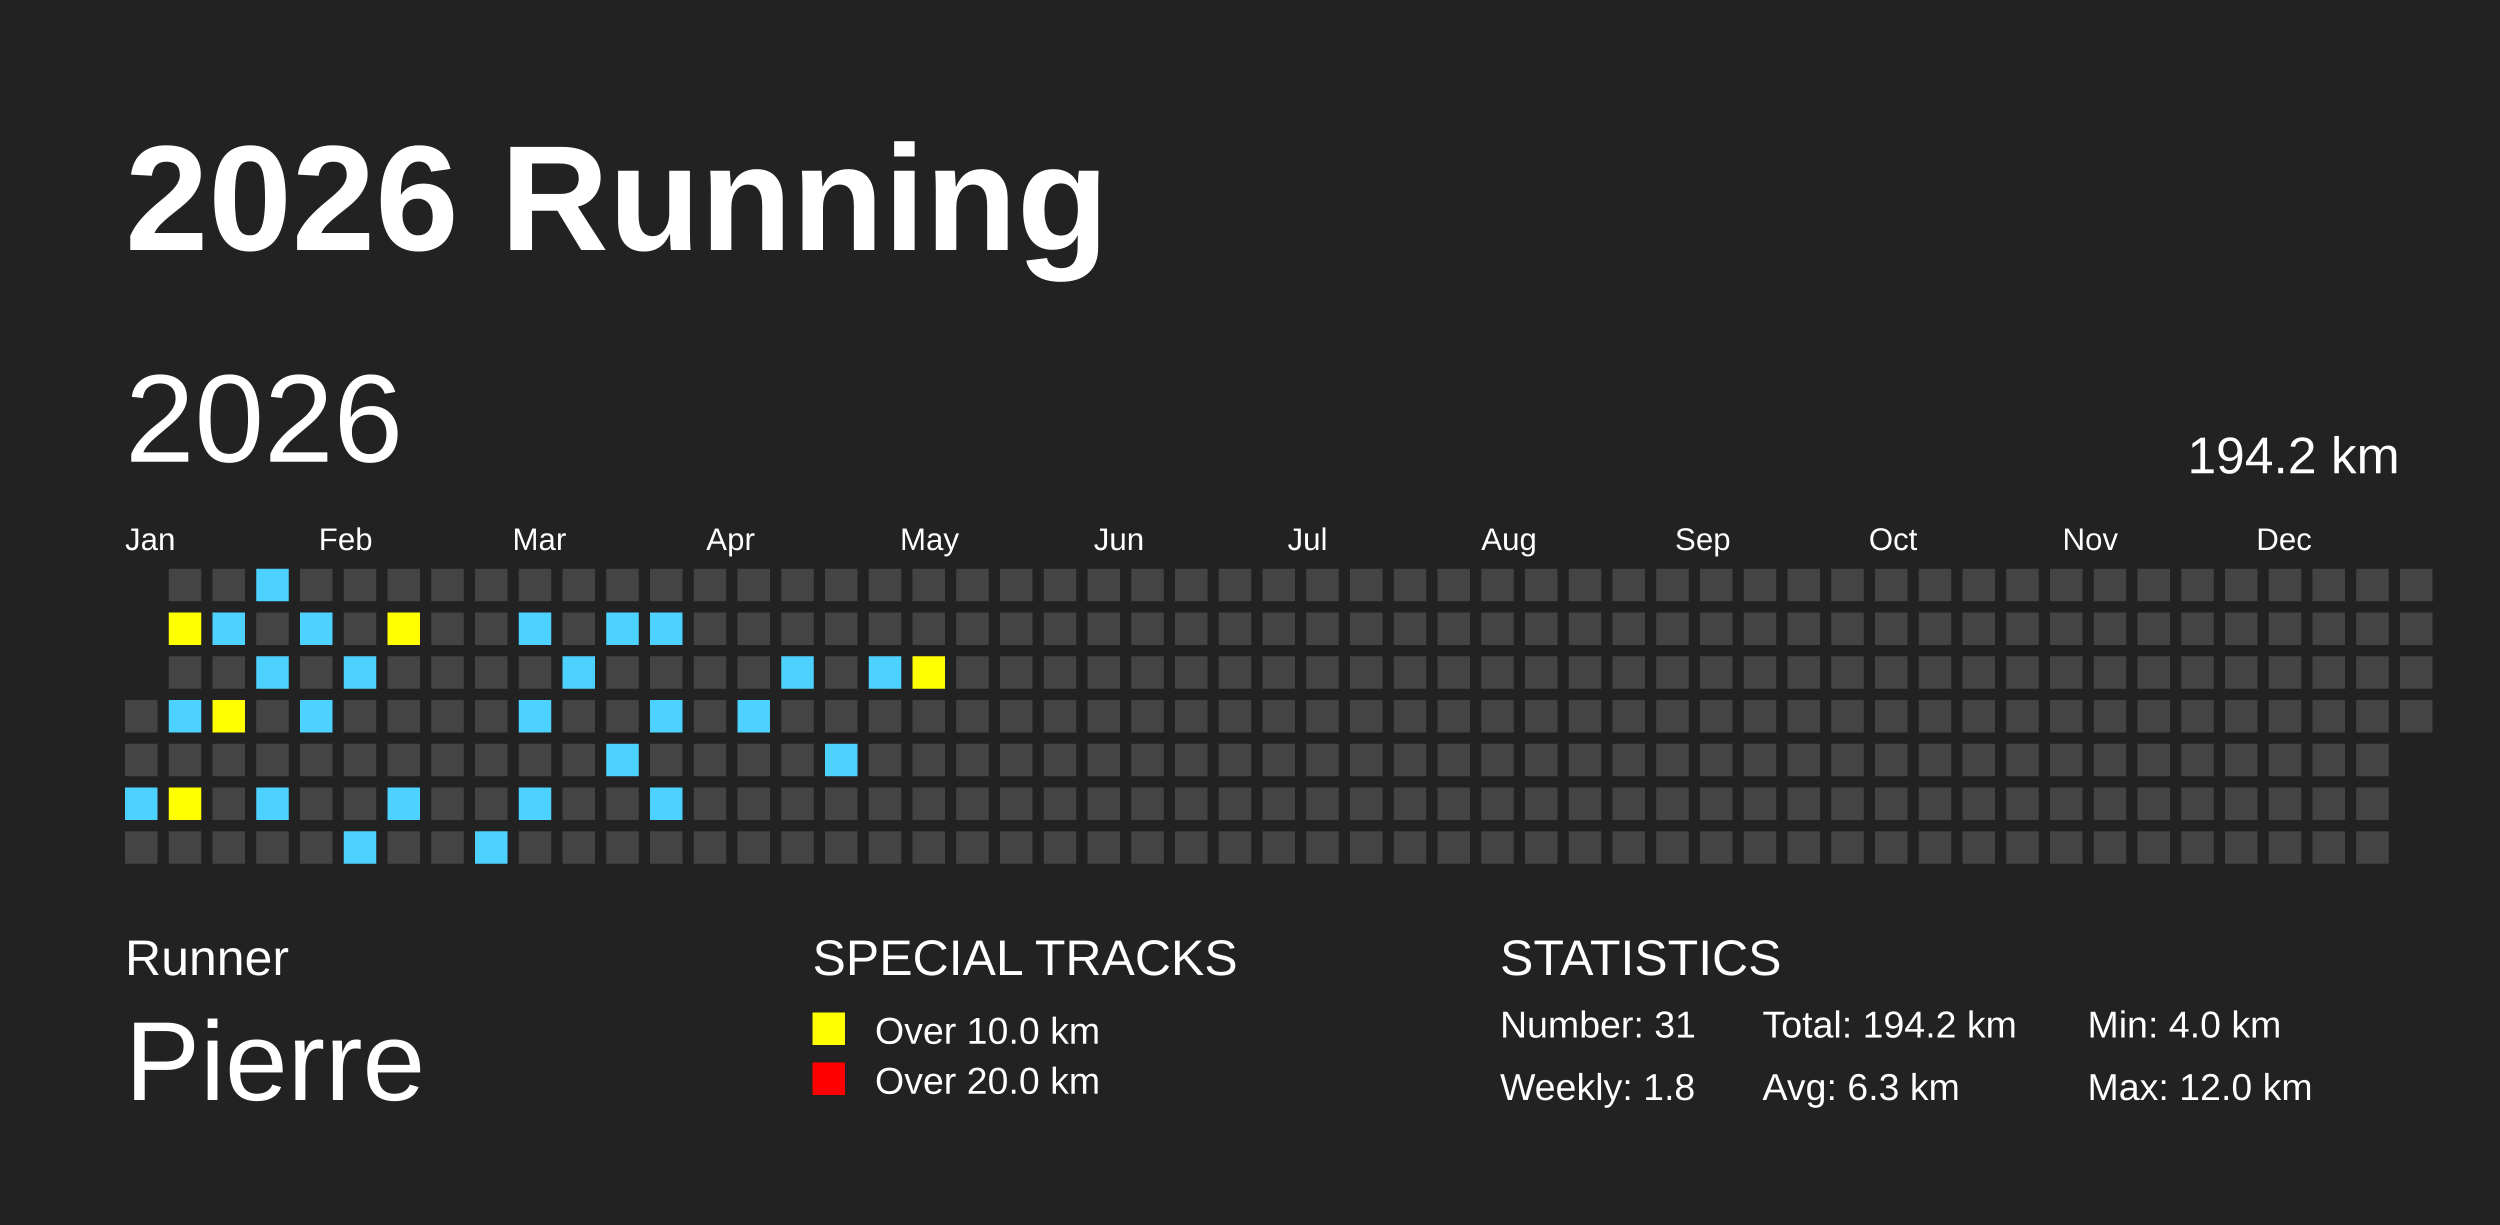
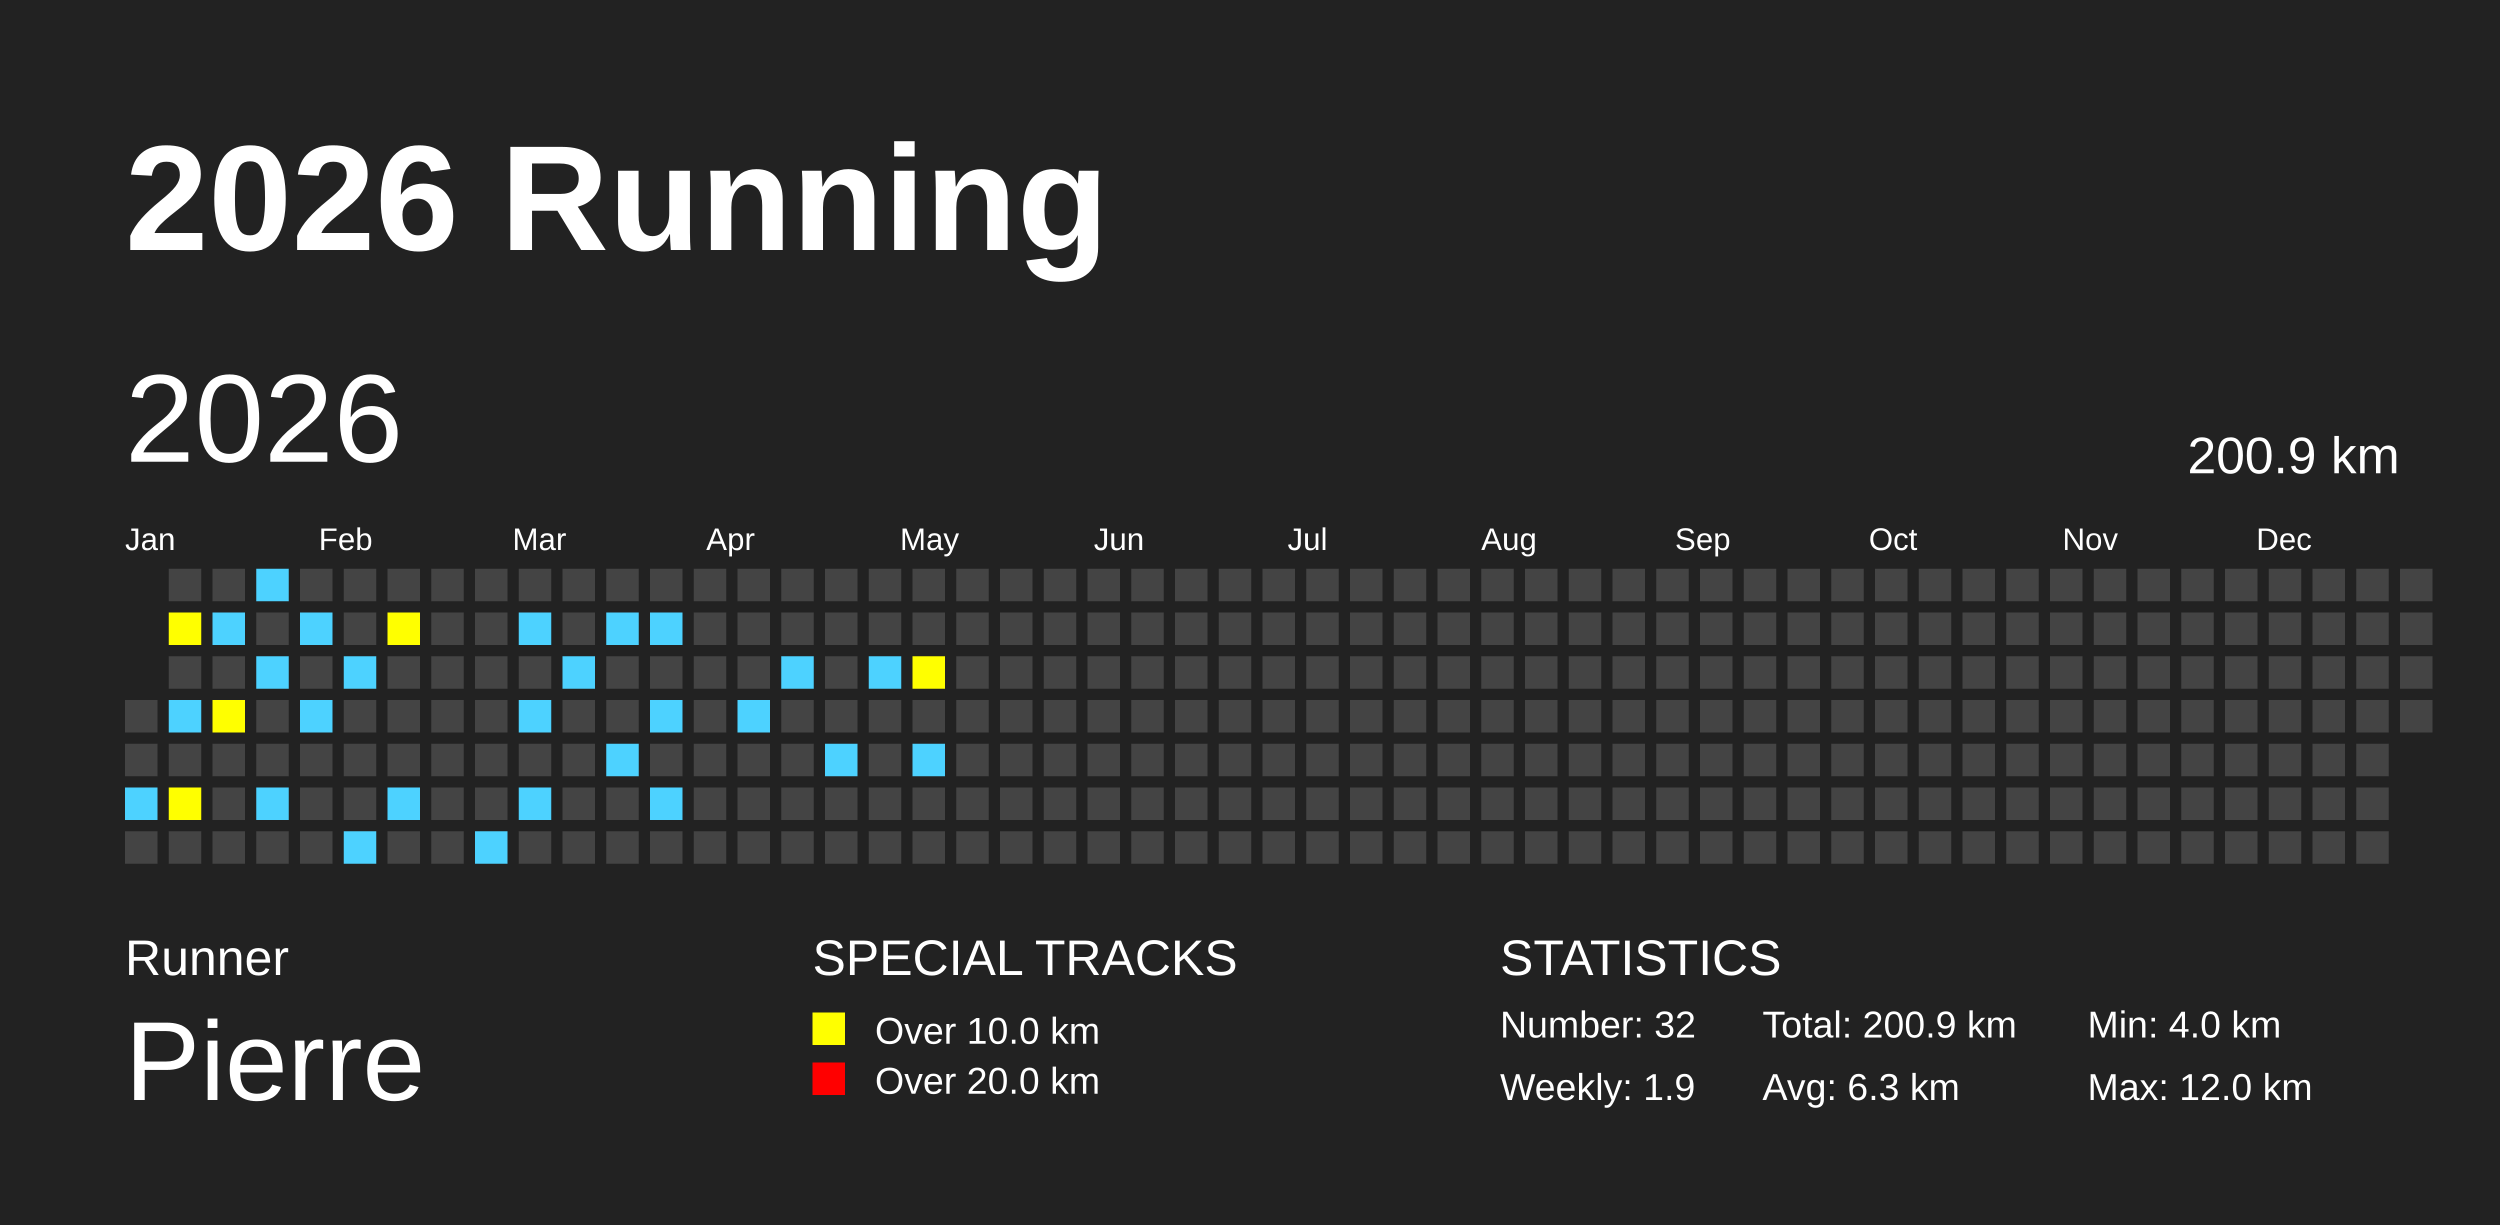
<svg xmlns="http://www.w3.org/2000/svg" baseProfile="full" height="98mm" version="1.1" viewBox="0,0,200,98" width="200mm">
  <defs />
  <rect fill="#222222" height="98" width="200" x="0" y="0" />
  <text fill="#FFFFFF" style="font-size:12px; font-family:Arial; font-weight:bold;" x="10" y="20">2026 Running</text>
  <text fill="#FFFFFF" style="font-size:4px; font-family:Arial" x="10" y="78">Runner</text>
  <text fill="#FFFFFF" style="font-size:9px; font-family:Arial" x="10" y="88">Pierre</text>
  <text fill="#FFFFFF" style="font-size:4px; font-family:Arial" x="65" y="78">SPECIAL TRACKS</text>
  <rect fill="yellow" height="2.6" width="2.6" x="65" y="81" />
  <text fill="#FFFFFF" style="font-size:3px; font-family:Arial" x="70" y="83.5">Over 10.0 km</text>
  <rect fill="red" height="2.6" width="2.6" x="65" y="85" />
  <text fill="#FFFFFF" style="font-size:3px; font-family:Arial" x="70" y="87.5">Over 20.0 km</text>
  <text fill="#FFFFFF" style="font-size:4px; font-family:Arial" x="120" y="78">STATISTICS</text>
-   <text fill="#FFFFFF" style="font-size:3px; font-family:Arial" x="120" y="83">Number: 31</text>
-   <text fill="#FFFFFF" style="font-size:3px; font-family:Arial" x="120" y="88">Weekly: 1.8</text>
-   <text fill="#FFFFFF" style="font-size:3px; font-family:Arial" x="141" y="83">Total: 194.2 km</text>
+   <text fill="#FFFFFF" style="font-size:3px; font-family:Arial" x="120" y="83">Number: 32</text>
+   <text fill="#FFFFFF" style="font-size:3px; font-family:Arial" x="120" y="88">Weekly: 1.9</text>
+   <text fill="#FFFFFF" style="font-size:3px; font-family:Arial" x="141" y="83">Total: 200.9 km</text>
  <text fill="#FFFFFF" style="font-size:3px; font-family:Arial" x="141" y="88">Avg: 6.3 km</text>
  <text fill="#FFFFFF" style="font-size:3px; font-family:Arial" x="167" y="83">Min: 4.0 km</text>
  <text fill="#FFFFFF" style="font-size:3px; font-family:Arial" x="167" y="88">Max: 12.0 km</text>
  <text dominant-baseline="hanging" fill="#FFFFFF" style="font-size:10.0px; font-family:Arial;" x="10" y="30">2026</text>
-   <text dominant-baseline="hanging" fill="#FFFFFF" style="font-size:4.125px; font-family:Arial;" x="175" y="35">194.2 km</text>
+   <text dominant-baseline="hanging" fill="#FFFFFF" style="font-size:4.125px; font-family:Arial;" x="175" y="35">200.9 km</text>
  <text fill="#FFFFFF" style="font-size:2.5px; font-family:Arial" x="10.0" y="44">Jan</text>
  <text fill="#FFFFFF" style="font-size:2.5px; font-family:Arial" x="25.5" y="44">Feb</text>
  <text fill="#FFFFFF" style="font-size:2.5px; font-family:Arial" x="41.0" y="44">Mar</text>
  <text fill="#FFFFFF" style="font-size:2.5px; font-family:Arial" x="56.5" y="44">Apr</text>
  <text fill="#FFFFFF" style="font-size:2.5px; font-family:Arial" x="72.0" y="44">May</text>
  <text fill="#FFFFFF" style="font-size:2.5px; font-family:Arial" x="87.5" y="44">Jun</text>
  <text fill="#FFFFFF" style="font-size:2.5px; font-family:Arial" x="103.0" y="44">Jul</text>
  <text fill="#FFFFFF" style="font-size:2.5px; font-family:Arial" x="118.5" y="44">Aug</text>
  <text fill="#FFFFFF" style="font-size:2.5px; font-family:Arial" x="134.0" y="44">Sep</text>
  <text fill="#FFFFFF" style="font-size:2.5px; font-family:Arial" x="149.5" y="44">Oct</text>
  <text fill="#FFFFFF" style="font-size:2.5px; font-family:Arial" x="165.0" y="44">Nov</text>
  <text fill="#FFFFFF" style="font-size:2.5px; font-family:Arial" x="180.5" y="44">Dec</text>
  <rect fill="#444444" height="2.6" width="2.6" x="10.0" y="56.0" />
  <rect fill="#444444" height="2.6" width="2.6" x="10.0" y="59.5" />
  <rect fill="#4DD2FF" height="2.6" width="2.6" x="10.0" y="63.0" />
  <rect fill="#444444" height="2.6" width="2.6" x="10.0" y="66.5" />
  <rect fill="#444444" height="2.6" width="2.6" x="13.5" y="45.5" />
  <rect fill="yellow" height="2.6" width="2.6" x="13.5" y="49.0" />
  <rect fill="#444444" height="2.6" width="2.6" x="13.5" y="52.5" />
  <rect fill="#4DD2FF" height="2.6" width="2.6" x="13.5" y="56.0" />
  <rect fill="#444444" height="2.6" width="2.6" x="13.5" y="59.5" />
  <rect fill="yellow" height="2.6" width="2.6" x="13.5" y="63.0" />
  <rect fill="#444444" height="2.6" width="2.6" x="13.5" y="66.5" />
  <rect fill="#444444" height="2.6" width="2.6" x="17.0" y="45.5" />
  <rect fill="#4DD2FF" height="2.6" width="2.6" x="17.0" y="49.0" />
  <rect fill="#444444" height="2.6" width="2.6" x="17.0" y="52.5" />
  <rect fill="yellow" height="2.6" width="2.6" x="17.0" y="56.0" />
  <rect fill="#444444" height="2.6" width="2.6" x="17.0" y="59.5" />
  <rect fill="#444444" height="2.6" width="2.6" x="17.0" y="63.0" />
  <rect fill="#444444" height="2.6" width="2.6" x="17.0" y="66.5" />
  <rect fill="#4DD2FF" height="2.6" width="2.6" x="20.5" y="45.5" />
  <rect fill="#444444" height="2.6" width="2.6" x="20.5" y="49.0" />
  <rect fill="#4DD2FF" height="2.6" width="2.6" x="20.5" y="52.5" />
  <rect fill="#444444" height="2.6" width="2.6" x="20.5" y="56.0" />
  <rect fill="#444444" height="2.6" width="2.6" x="20.5" y="59.5" />
  <rect fill="#4DD2FF" height="2.6" width="2.6" x="20.5" y="63.0" />
  <rect fill="#444444" height="2.6" width="2.6" x="20.5" y="66.5" />
  <rect fill="#444444" height="2.6" width="2.6" x="24.0" y="45.5" />
  <rect fill="#4DD2FF" height="2.6" width="2.6" x="24.0" y="49.0" />
  <rect fill="#444444" height="2.6" width="2.6" x="24.0" y="52.5" />
  <rect fill="#4DD2FF" height="2.6" width="2.6" x="24.0" y="56.0" />
  <rect fill="#444444" height="2.6" width="2.6" x="24.0" y="59.5" />
  <rect fill="#444444" height="2.6" width="2.6" x="24.0" y="63.0" />
  <rect fill="#444444" height="2.6" width="2.6" x="24.0" y="66.5" />
  <rect fill="#444444" height="2.6" width="2.6" x="27.5" y="45.5" />
  <rect fill="#444444" height="2.6" width="2.6" x="27.5" y="49.0" />
  <rect fill="#4DD2FF" height="2.6" width="2.6" x="27.5" y="52.5" />
  <rect fill="#444444" height="2.6" width="2.6" x="27.5" y="56.0" />
  <rect fill="#444444" height="2.6" width="2.6" x="27.5" y="59.5" />
  <rect fill="#444444" height="2.6" width="2.6" x="27.5" y="63.0" />
  <rect fill="#4DD2FF" height="2.6" width="2.6" x="27.5" y="66.5" />
  <rect fill="#444444" height="2.6" width="2.6" x="31.0" y="45.5" />
  <rect fill="yellow" height="2.6" width="2.6" x="31.0" y="49.0" />
  <rect fill="#444444" height="2.6" width="2.6" x="31.0" y="52.5" />
  <rect fill="#444444" height="2.6" width="2.6" x="31.0" y="56.0" />
  <rect fill="#444444" height="2.6" width="2.6" x="31.0" y="59.5" />
  <rect fill="#4DD2FF" height="2.6" width="2.6" x="31.0" y="63.0" />
  <rect fill="#444444" height="2.6" width="2.6" x="31.0" y="66.5" />
  <rect fill="#444444" height="2.6" width="2.6" x="34.5" y="45.5" />
  <rect fill="#444444" height="2.6" width="2.6" x="34.5" y="49.0" />
  <rect fill="#444444" height="2.6" width="2.6" x="34.5" y="52.5" />
  <rect fill="#444444" height="2.6" width="2.6" x="34.5" y="56.0" />
  <rect fill="#444444" height="2.6" width="2.6" x="34.5" y="59.5" />
  <rect fill="#444444" height="2.6" width="2.6" x="34.5" y="63.0" />
  <rect fill="#444444" height="2.6" width="2.6" x="34.5" y="66.5" />
  <rect fill="#444444" height="2.6" width="2.6" x="38.0" y="45.5" />
  <rect fill="#444444" height="2.6" width="2.6" x="38.0" y="49.0" />
  <rect fill="#444444" height="2.6" width="2.6" x="38.0" y="52.5" />
  <rect fill="#444444" height="2.6" width="2.6" x="38.0" y="56.0" />
  <rect fill="#444444" height="2.6" width="2.6" x="38.0" y="59.5" />
  <rect fill="#444444" height="2.6" width="2.6" x="38.0" y="63.0" />
  <rect fill="#4DD2FF" height="2.6" width="2.6" x="38.0" y="66.5" />
  <rect fill="#444444" height="2.6" width="2.6" x="41.5" y="45.5" />
  <rect fill="#4DD2FF" height="2.6" width="2.6" x="41.5" y="49.0" />
  <rect fill="#444444" height="2.6" width="2.6" x="41.5" y="52.5" />
  <rect fill="#4DD2FF" height="2.6" width="2.6" x="41.5" y="56.0" />
  <rect fill="#444444" height="2.6" width="2.6" x="41.5" y="59.5" />
  <rect fill="#4DD2FF" height="2.6" width="2.6" x="41.5" y="63.0" />
  <rect fill="#444444" height="2.6" width="2.6" x="41.5" y="66.5" />
  <rect fill="#444444" height="2.6" width="2.6" x="45.0" y="45.5" />
  <rect fill="#444444" height="2.6" width="2.6" x="45.0" y="49.0" />
  <rect fill="#4DD2FF" height="2.6" width="2.6" x="45.0" y="52.5" />
  <rect fill="#444444" height="2.6" width="2.6" x="45.0" y="56.0" />
  <rect fill="#444444" height="2.6" width="2.6" x="45.0" y="59.5" />
  <rect fill="#444444" height="2.6" width="2.6" x="45.0" y="63.0" />
  <rect fill="#444444" height="2.6" width="2.6" x="45.0" y="66.5" />
  <rect fill="#444444" height="2.6" width="2.6" x="48.5" y="45.5" />
  <rect fill="#4DD2FF" height="2.6" width="2.6" x="48.5" y="49.0" />
  <rect fill="#444444" height="2.6" width="2.6" x="48.5" y="52.5" />
  <rect fill="#444444" height="2.6" width="2.6" x="48.5" y="56.0" />
  <rect fill="#4DD2FF" height="2.6" width="2.6" x="48.5" y="59.5" />
  <rect fill="#444444" height="2.6" width="2.6" x="48.5" y="63.0" />
  <rect fill="#444444" height="2.6" width="2.6" x="48.5" y="66.5" />
  <rect fill="#444444" height="2.6" width="2.6" x="52.0" y="45.5" />
  <rect fill="#4DD2FF" height="2.6" width="2.6" x="52.0" y="49.0" />
  <rect fill="#444444" height="2.6" width="2.6" x="52.0" y="52.5" />
  <rect fill="#4DD2FF" height="2.6" width="2.6" x="52.0" y="56.0" />
  <rect fill="#444444" height="2.6" width="2.6" x="52.0" y="59.5" />
  <rect fill="#4DD2FF" height="2.6" width="2.6" x="52.0" y="63.0" />
  <rect fill="#444444" height="2.6" width="2.6" x="52.0" y="66.5" />
  <rect fill="#444444" height="2.6" width="2.6" x="55.5" y="45.5" />
  <rect fill="#444444" height="2.6" width="2.6" x="55.5" y="49.0" />
  <rect fill="#444444" height="2.6" width="2.6" x="55.5" y="52.5" />
  <rect fill="#444444" height="2.6" width="2.6" x="55.5" y="56.0" />
  <rect fill="#444444" height="2.6" width="2.6" x="55.5" y="59.5" />
  <rect fill="#444444" height="2.6" width="2.6" x="55.5" y="63.0" />
  <rect fill="#444444" height="2.6" width="2.6" x="55.5" y="66.5" />
  <rect fill="#444444" height="2.6" width="2.6" x="59.0" y="45.5" />
  <rect fill="#444444" height="2.6" width="2.6" x="59.0" y="49.0" />
  <rect fill="#444444" height="2.6" width="2.6" x="59.0" y="52.5" />
  <rect fill="#4DD2FF" height="2.6" width="2.6" x="59.0" y="56.0" />
  <rect fill="#444444" height="2.6" width="2.6" x="59.0" y="59.5" />
  <rect fill="#444444" height="2.6" width="2.6" x="59.0" y="63.0" />
  <rect fill="#444444" height="2.6" width="2.6" x="59.0" y="66.5" />
  <rect fill="#444444" height="2.6" width="2.6" x="62.5" y="45.5" />
  <rect fill="#444444" height="2.6" width="2.6" x="62.5" y="49.0" />
  <rect fill="#4DD2FF" height="2.6" width="2.6" x="62.5" y="52.5" />
  <rect fill="#444444" height="2.6" width="2.6" x="62.5" y="56.0" />
  <rect fill="#444444" height="2.6" width="2.6" x="62.5" y="59.5" />
  <rect fill="#444444" height="2.6" width="2.6" x="62.5" y="63.0" />
  <rect fill="#444444" height="2.6" width="2.6" x="62.5" y="66.5" />
  <rect fill="#444444" height="2.6" width="2.6" x="66.0" y="45.5" />
  <rect fill="#444444" height="2.6" width="2.6" x="66.0" y="49.0" />
  <rect fill="#444444" height="2.6" width="2.6" x="66.0" y="52.5" />
  <rect fill="#444444" height="2.6" width="2.6" x="66.0" y="56.0" />
  <rect fill="#4DD2FF" height="2.6" width="2.6" x="66.0" y="59.5" />
  <rect fill="#444444" height="2.6" width="2.6" x="66.0" y="63.0" />
  <rect fill="#444444" height="2.6" width="2.6" x="66.0" y="66.5" />
  <rect fill="#444444" height="2.6" width="2.6" x="69.5" y="45.5" />
  <rect fill="#444444" height="2.6" width="2.6" x="69.5" y="49.0" />
  <rect fill="#4DD2FF" height="2.6" width="2.6" x="69.5" y="52.5" />
  <rect fill="#444444" height="2.6" width="2.6" x="69.5" y="56.0" />
  <rect fill="#444444" height="2.6" width="2.6" x="69.5" y="59.5" />
  <rect fill="#444444" height="2.6" width="2.6" x="69.5" y="63.0" />
  <rect fill="#444444" height="2.6" width="2.6" x="69.5" y="66.5" />
  <rect fill="#444444" height="2.6" width="2.6" x="73.0" y="45.5" />
  <rect fill="#444444" height="2.6" width="2.6" x="73.0" y="49.0" />
  <rect fill="yellow" height="2.6" width="2.6" x="73.0" y="52.5" />
  <rect fill="#444444" height="2.6" width="2.6" x="73.0" y="56.0" />
-   <rect fill="#444444" height="2.6" width="2.6" x="73.0" y="59.5" />
+   <rect fill="#4DD2FF" height="2.6" width="2.6" x="73.0" y="59.5" />
  <rect fill="#444444" height="2.6" width="2.6" x="73.0" y="63.0" />
  <rect fill="#444444" height="2.6" width="2.6" x="73.0" y="66.5" />
  <rect fill="#444444" height="2.6" width="2.6" x="76.5" y="45.5" />
  <rect fill="#444444" height="2.6" width="2.6" x="76.5" y="49.0" />
  <rect fill="#444444" height="2.6" width="2.6" x="76.5" y="52.5" />
  <rect fill="#444444" height="2.6" width="2.6" x="76.5" y="56.0" />
  <rect fill="#444444" height="2.6" width="2.6" x="76.5" y="59.5" />
  <rect fill="#444444" height="2.6" width="2.6" x="76.5" y="63.0" />
  <rect fill="#444444" height="2.6" width="2.6" x="76.5" y="66.5" />
  <rect fill="#444444" height="2.6" width="2.6" x="80.0" y="45.5" />
  <rect fill="#444444" height="2.6" width="2.6" x="80.0" y="49.0" />
  <rect fill="#444444" height="2.6" width="2.6" x="80.0" y="52.5" />
  <rect fill="#444444" height="2.6" width="2.6" x="80.0" y="56.0" />
  <rect fill="#444444" height="2.6" width="2.6" x="80.0" y="59.5" />
  <rect fill="#444444" height="2.6" width="2.6" x="80.0" y="63.0" />
  <rect fill="#444444" height="2.6" width="2.6" x="80.0" y="66.5" />
  <rect fill="#444444" height="2.6" width="2.6" x="83.5" y="45.5" />
  <rect fill="#444444" height="2.6" width="2.6" x="83.5" y="49.0" />
  <rect fill="#444444" height="2.6" width="2.6" x="83.5" y="52.5" />
  <rect fill="#444444" height="2.6" width="2.6" x="83.5" y="56.0" />
  <rect fill="#444444" height="2.6" width="2.6" x="83.5" y="59.5" />
  <rect fill="#444444" height="2.6" width="2.6" x="83.5" y="63.0" />
  <rect fill="#444444" height="2.6" width="2.6" x="83.5" y="66.5" />
  <rect fill="#444444" height="2.6" width="2.6" x="87.0" y="45.5" />
  <rect fill="#444444" height="2.6" width="2.6" x="87.0" y="49.0" />
  <rect fill="#444444" height="2.6" width="2.6" x="87.0" y="52.5" />
  <rect fill="#444444" height="2.6" width="2.6" x="87.0" y="56.0" />
  <rect fill="#444444" height="2.6" width="2.6" x="87.0" y="59.5" />
  <rect fill="#444444" height="2.6" width="2.6" x="87.0" y="63.0" />
  <rect fill="#444444" height="2.6" width="2.6" x="87.0" y="66.5" />
  <rect fill="#444444" height="2.6" width="2.6" x="90.5" y="45.5" />
  <rect fill="#444444" height="2.6" width="2.6" x="90.5" y="49.0" />
  <rect fill="#444444" height="2.6" width="2.6" x="90.5" y="52.5" />
  <rect fill="#444444" height="2.6" width="2.6" x="90.5" y="56.0" />
  <rect fill="#444444" height="2.6" width="2.6" x="90.5" y="59.5" />
  <rect fill="#444444" height="2.6" width="2.6" x="90.5" y="63.0" />
  <rect fill="#444444" height="2.6" width="2.6" x="90.5" y="66.5" />
  <rect fill="#444444" height="2.6" width="2.6" x="94.0" y="45.5" />
  <rect fill="#444444" height="2.6" width="2.6" x="94.0" y="49.0" />
  <rect fill="#444444" height="2.6" width="2.6" x="94.0" y="52.5" />
  <rect fill="#444444" height="2.6" width="2.6" x="94.0" y="56.0" />
  <rect fill="#444444" height="2.6" width="2.6" x="94.0" y="59.5" />
  <rect fill="#444444" height="2.6" width="2.6" x="94.0" y="63.0" />
  <rect fill="#444444" height="2.6" width="2.6" x="94.0" y="66.5" />
  <rect fill="#444444" height="2.6" width="2.6" x="97.5" y="45.5" />
  <rect fill="#444444" height="2.6" width="2.6" x="97.5" y="49.0" />
  <rect fill="#444444" height="2.6" width="2.6" x="97.5" y="52.5" />
  <rect fill="#444444" height="2.6" width="2.6" x="97.5" y="56.0" />
  <rect fill="#444444" height="2.6" width="2.6" x="97.5" y="59.5" />
  <rect fill="#444444" height="2.6" width="2.6" x="97.5" y="63.0" />
  <rect fill="#444444" height="2.6" width="2.6" x="97.5" y="66.5" />
  <rect fill="#444444" height="2.6" width="2.6" x="101.0" y="45.5" />
  <rect fill="#444444" height="2.6" width="2.6" x="101.0" y="49.0" />
  <rect fill="#444444" height="2.6" width="2.6" x="101.0" y="52.5" />
  <rect fill="#444444" height="2.6" width="2.6" x="101.0" y="56.0" />
  <rect fill="#444444" height="2.6" width="2.6" x="101.0" y="59.5" />
  <rect fill="#444444" height="2.6" width="2.6" x="101.0" y="63.0" />
  <rect fill="#444444" height="2.6" width="2.6" x="101.0" y="66.5" />
  <rect fill="#444444" height="2.6" width="2.6" x="104.5" y="45.5" />
  <rect fill="#444444" height="2.6" width="2.6" x="104.5" y="49.0" />
  <rect fill="#444444" height="2.6" width="2.6" x="104.5" y="52.5" />
  <rect fill="#444444" height="2.6" width="2.6" x="104.5" y="56.0" />
  <rect fill="#444444" height="2.6" width="2.6" x="104.5" y="59.5" />
  <rect fill="#444444" height="2.6" width="2.6" x="104.5" y="63.0" />
  <rect fill="#444444" height="2.6" width="2.6" x="104.5" y="66.5" />
  <rect fill="#444444" height="2.6" width="2.6" x="108.0" y="45.5" />
  <rect fill="#444444" height="2.6" width="2.6" x="108.0" y="49.0" />
  <rect fill="#444444" height="2.6" width="2.6" x="108.0" y="52.5" />
  <rect fill="#444444" height="2.6" width="2.6" x="108.0" y="56.0" />
  <rect fill="#444444" height="2.6" width="2.6" x="108.0" y="59.5" />
  <rect fill="#444444" height="2.6" width="2.6" x="108.0" y="63.0" />
  <rect fill="#444444" height="2.6" width="2.6" x="108.0" y="66.5" />
  <rect fill="#444444" height="2.6" width="2.6" x="111.5" y="45.5" />
  <rect fill="#444444" height="2.6" width="2.6" x="111.5" y="49.0" />
  <rect fill="#444444" height="2.6" width="2.6" x="111.5" y="52.5" />
  <rect fill="#444444" height="2.6" width="2.6" x="111.5" y="56.0" />
  <rect fill="#444444" height="2.6" width="2.6" x="111.5" y="59.5" />
  <rect fill="#444444" height="2.6" width="2.6" x="111.5" y="63.0" />
  <rect fill="#444444" height="2.6" width="2.6" x="111.5" y="66.5" />
  <rect fill="#444444" height="2.6" width="2.6" x="115.0" y="45.5" />
  <rect fill="#444444" height="2.6" width="2.6" x="115.0" y="49.0" />
  <rect fill="#444444" height="2.6" width="2.6" x="115.0" y="52.5" />
  <rect fill="#444444" height="2.6" width="2.6" x="115.0" y="56.0" />
  <rect fill="#444444" height="2.6" width="2.6" x="115.0" y="59.5" />
  <rect fill="#444444" height="2.6" width="2.6" x="115.0" y="63.0" />
  <rect fill="#444444" height="2.6" width="2.6" x="115.0" y="66.5" />
  <rect fill="#444444" height="2.6" width="2.6" x="118.5" y="45.5" />
  <rect fill="#444444" height="2.6" width="2.6" x="118.5" y="49.0" />
  <rect fill="#444444" height="2.6" width="2.6" x="118.5" y="52.5" />
  <rect fill="#444444" height="2.6" width="2.6" x="118.5" y="56.0" />
  <rect fill="#444444" height="2.6" width="2.6" x="118.5" y="59.5" />
  <rect fill="#444444" height="2.6" width="2.6" x="118.5" y="63.0" />
  <rect fill="#444444" height="2.6" width="2.6" x="118.5" y="66.5" />
  <rect fill="#444444" height="2.6" width="2.6" x="122.0" y="45.5" />
  <rect fill="#444444" height="2.6" width="2.6" x="122.0" y="49.0" />
  <rect fill="#444444" height="2.6" width="2.6" x="122.0" y="52.5" />
  <rect fill="#444444" height="2.6" width="2.6" x="122.0" y="56.0" />
  <rect fill="#444444" height="2.6" width="2.6" x="122.0" y="59.5" />
  <rect fill="#444444" height="2.6" width="2.6" x="122.0" y="63.0" />
  <rect fill="#444444" height="2.6" width="2.6" x="122.0" y="66.5" />
  <rect fill="#444444" height="2.6" width="2.6" x="125.5" y="45.5" />
  <rect fill="#444444" height="2.6" width="2.6" x="125.5" y="49.0" />
  <rect fill="#444444" height="2.6" width="2.6" x="125.5" y="52.5" />
  <rect fill="#444444" height="2.6" width="2.6" x="125.5" y="56.0" />
  <rect fill="#444444" height="2.6" width="2.6" x="125.5" y="59.5" />
  <rect fill="#444444" height="2.6" width="2.6" x="125.5" y="63.0" />
  <rect fill="#444444" height="2.6" width="2.6" x="125.5" y="66.5" />
  <rect fill="#444444" height="2.6" width="2.6" x="129.0" y="45.5" />
  <rect fill="#444444" height="2.6" width="2.6" x="129.0" y="49.0" />
  <rect fill="#444444" height="2.6" width="2.6" x="129.0" y="52.5" />
  <rect fill="#444444" height="2.6" width="2.6" x="129.0" y="56.0" />
  <rect fill="#444444" height="2.6" width="2.6" x="129.0" y="59.5" />
  <rect fill="#444444" height="2.6" width="2.6" x="129.0" y="63.0" />
  <rect fill="#444444" height="2.6" width="2.6" x="129.0" y="66.5" />
  <rect fill="#444444" height="2.6" width="2.6" x="132.5" y="45.5" />
  <rect fill="#444444" height="2.6" width="2.6" x="132.5" y="49.0" />
  <rect fill="#444444" height="2.6" width="2.6" x="132.5" y="52.5" />
  <rect fill="#444444" height="2.6" width="2.6" x="132.5" y="56.0" />
  <rect fill="#444444" height="2.6" width="2.6" x="132.5" y="59.5" />
  <rect fill="#444444" height="2.6" width="2.6" x="132.5" y="63.0" />
  <rect fill="#444444" height="2.6" width="2.6" x="132.5" y="66.5" />
  <rect fill="#444444" height="2.6" width="2.6" x="136.0" y="45.5" />
  <rect fill="#444444" height="2.6" width="2.6" x="136.0" y="49.0" />
  <rect fill="#444444" height="2.6" width="2.6" x="136.0" y="52.5" />
  <rect fill="#444444" height="2.6" width="2.6" x="136.0" y="56.0" />
  <rect fill="#444444" height="2.6" width="2.6" x="136.0" y="59.5" />
  <rect fill="#444444" height="2.6" width="2.6" x="136.0" y="63.0" />
  <rect fill="#444444" height="2.6" width="2.6" x="136.0" y="66.5" />
  <rect fill="#444444" height="2.6" width="2.6" x="139.5" y="45.5" />
  <rect fill="#444444" height="2.6" width="2.6" x="139.5" y="49.0" />
  <rect fill="#444444" height="2.6" width="2.6" x="139.5" y="52.5" />
  <rect fill="#444444" height="2.6" width="2.6" x="139.5" y="56.0" />
  <rect fill="#444444" height="2.6" width="2.6" x="139.5" y="59.5" />
  <rect fill="#444444" height="2.6" width="2.6" x="139.5" y="63.0" />
  <rect fill="#444444" height="2.6" width="2.6" x="139.5" y="66.5" />
  <rect fill="#444444" height="2.6" width="2.6" x="143.0" y="45.5" />
  <rect fill="#444444" height="2.6" width="2.6" x="143.0" y="49.0" />
  <rect fill="#444444" height="2.6" width="2.6" x="143.0" y="52.5" />
  <rect fill="#444444" height="2.6" width="2.6" x="143.0" y="56.0" />
  <rect fill="#444444" height="2.6" width="2.6" x="143.0" y="59.5" />
  <rect fill="#444444" height="2.6" width="2.6" x="143.0" y="63.0" />
  <rect fill="#444444" height="2.6" width="2.6" x="143.0" y="66.5" />
  <rect fill="#444444" height="2.6" width="2.6" x="146.5" y="45.5" />
  <rect fill="#444444" height="2.6" width="2.6" x="146.5" y="49.0" />
  <rect fill="#444444" height="2.6" width="2.6" x="146.5" y="52.5" />
  <rect fill="#444444" height="2.6" width="2.6" x="146.5" y="56.0" />
  <rect fill="#444444" height="2.6" width="2.6" x="146.5" y="59.5" />
  <rect fill="#444444" height="2.6" width="2.6" x="146.5" y="63.0" />
  <rect fill="#444444" height="2.6" width="2.6" x="146.5" y="66.5" />
  <rect fill="#444444" height="2.6" width="2.6" x="150.0" y="45.5" />
  <rect fill="#444444" height="2.6" width="2.6" x="150.0" y="49.0" />
  <rect fill="#444444" height="2.6" width="2.6" x="150.0" y="52.5" />
  <rect fill="#444444" height="2.6" width="2.6" x="150.0" y="56.0" />
  <rect fill="#444444" height="2.6" width="2.6" x="150.0" y="59.5" />
  <rect fill="#444444" height="2.6" width="2.6" x="150.0" y="63.0" />
  <rect fill="#444444" height="2.6" width="2.6" x="150.0" y="66.5" />
  <rect fill="#444444" height="2.6" width="2.6" x="153.5" y="45.5" />
  <rect fill="#444444" height="2.6" width="2.6" x="153.5" y="49.0" />
  <rect fill="#444444" height="2.6" width="2.6" x="153.5" y="52.5" />
  <rect fill="#444444" height="2.6" width="2.6" x="153.5" y="56.0" />
  <rect fill="#444444" height="2.6" width="2.6" x="153.5" y="59.5" />
  <rect fill="#444444" height="2.6" width="2.6" x="153.5" y="63.0" />
  <rect fill="#444444" height="2.6" width="2.6" x="153.5" y="66.5" />
  <rect fill="#444444" height="2.6" width="2.6" x="157.0" y="45.5" />
  <rect fill="#444444" height="2.6" width="2.6" x="157.0" y="49.0" />
  <rect fill="#444444" height="2.6" width="2.6" x="157.0" y="52.5" />
  <rect fill="#444444" height="2.6" width="2.6" x="157.0" y="56.0" />
  <rect fill="#444444" height="2.6" width="2.6" x="157.0" y="59.5" />
  <rect fill="#444444" height="2.6" width="2.6" x="157.0" y="63.0" />
  <rect fill="#444444" height="2.6" width="2.6" x="157.0" y="66.5" />
  <rect fill="#444444" height="2.6" width="2.6" x="160.5" y="45.5" />
  <rect fill="#444444" height="2.6" width="2.6" x="160.5" y="49.0" />
  <rect fill="#444444" height="2.6" width="2.6" x="160.5" y="52.5" />
  <rect fill="#444444" height="2.6" width="2.6" x="160.5" y="56.0" />
  <rect fill="#444444" height="2.6" width="2.6" x="160.5" y="59.5" />
  <rect fill="#444444" height="2.6" width="2.6" x="160.5" y="63.0" />
  <rect fill="#444444" height="2.6" width="2.6" x="160.5" y="66.5" />
  <rect fill="#444444" height="2.6" width="2.6" x="164.0" y="45.5" />
  <rect fill="#444444" height="2.6" width="2.6" x="164.0" y="49.0" />
  <rect fill="#444444" height="2.6" width="2.6" x="164.0" y="52.5" />
  <rect fill="#444444" height="2.6" width="2.6" x="164.0" y="56.0" />
  <rect fill="#444444" height="2.6" width="2.6" x="164.0" y="59.5" />
  <rect fill="#444444" height="2.6" width="2.6" x="164.0" y="63.0" />
  <rect fill="#444444" height="2.6" width="2.6" x="164.0" y="66.5" />
  <rect fill="#444444" height="2.6" width="2.6" x="167.5" y="45.5" />
  <rect fill="#444444" height="2.6" width="2.6" x="167.5" y="49.0" />
  <rect fill="#444444" height="2.6" width="2.6" x="167.5" y="52.5" />
  <rect fill="#444444" height="2.6" width="2.6" x="167.5" y="56.0" />
  <rect fill="#444444" height="2.6" width="2.6" x="167.5" y="59.5" />
  <rect fill="#444444" height="2.6" width="2.6" x="167.5" y="63.0" />
  <rect fill="#444444" height="2.6" width="2.6" x="167.5" y="66.5" />
  <rect fill="#444444" height="2.6" width="2.6" x="171.0" y="45.5" />
  <rect fill="#444444" height="2.6" width="2.6" x="171.0" y="49.0" />
  <rect fill="#444444" height="2.6" width="2.6" x="171.0" y="52.5" />
  <rect fill="#444444" height="2.6" width="2.6" x="171.0" y="56.0" />
  <rect fill="#444444" height="2.6" width="2.6" x="171.0" y="59.5" />
  <rect fill="#444444" height="2.6" width="2.6" x="171.0" y="63.0" />
  <rect fill="#444444" height="2.6" width="2.6" x="171.0" y="66.5" />
  <rect fill="#444444" height="2.6" width="2.6" x="174.5" y="45.5" />
  <rect fill="#444444" height="2.6" width="2.6" x="174.5" y="49.0" />
  <rect fill="#444444" height="2.6" width="2.6" x="174.5" y="52.5" />
  <rect fill="#444444" height="2.6" width="2.6" x="174.5" y="56.0" />
  <rect fill="#444444" height="2.6" width="2.6" x="174.5" y="59.5" />
  <rect fill="#444444" height="2.6" width="2.6" x="174.5" y="63.0" />
  <rect fill="#444444" height="2.6" width="2.6" x="174.5" y="66.5" />
  <rect fill="#444444" height="2.6" width="2.6" x="178.0" y="45.5" />
  <rect fill="#444444" height="2.6" width="2.6" x="178.0" y="49.0" />
  <rect fill="#444444" height="2.6" width="2.6" x="178.0" y="52.5" />
  <rect fill="#444444" height="2.6" width="2.6" x="178.0" y="56.0" />
  <rect fill="#444444" height="2.6" width="2.6" x="178.0" y="59.5" />
  <rect fill="#444444" height="2.6" width="2.6" x="178.0" y="63.0" />
  <rect fill="#444444" height="2.6" width="2.6" x="178.0" y="66.5" />
  <rect fill="#444444" height="2.6" width="2.6" x="181.5" y="45.5" />
  <rect fill="#444444" height="2.6" width="2.6" x="181.5" y="49.0" />
  <rect fill="#444444" height="2.6" width="2.6" x="181.5" y="52.5" />
  <rect fill="#444444" height="2.6" width="2.6" x="181.5" y="56.0" />
  <rect fill="#444444" height="2.6" width="2.6" x="181.5" y="59.5" />
  <rect fill="#444444" height="2.6" width="2.6" x="181.5" y="63.0" />
  <rect fill="#444444" height="2.6" width="2.6" x="181.5" y="66.5" />
  <rect fill="#444444" height="2.6" width="2.6" x="185.0" y="45.5" />
  <rect fill="#444444" height="2.6" width="2.6" x="185.0" y="49.0" />
  <rect fill="#444444" height="2.6" width="2.6" x="185.0" y="52.5" />
  <rect fill="#444444" height="2.6" width="2.6" x="185.0" y="56.0" />
  <rect fill="#444444" height="2.6" width="2.6" x="185.0" y="59.5" />
  <rect fill="#444444" height="2.6" width="2.6" x="185.0" y="63.0" />
  <rect fill="#444444" height="2.6" width="2.6" x="185.0" y="66.5" />
  <rect fill="#444444" height="2.6" width="2.6" x="188.5" y="45.5" />
  <rect fill="#444444" height="2.6" width="2.6" x="188.5" y="49.0" />
  <rect fill="#444444" height="2.6" width="2.6" x="188.5" y="52.5" />
  <rect fill="#444444" height="2.6" width="2.6" x="188.5" y="56.0" />
  <rect fill="#444444" height="2.6" width="2.6" x="188.5" y="59.5" />
  <rect fill="#444444" height="2.6" width="2.6" x="188.5" y="63.0" />
  <rect fill="#444444" height="2.6" width="2.6" x="188.5" y="66.5" />
  <rect fill="#444444" height="2.6" width="2.6" x="192.0" y="45.5" />
  <rect fill="#444444" height="2.6" width="2.6" x="192.0" y="49.0" />
  <rect fill="#444444" height="2.6" width="2.6" x="192.0" y="52.5" />
  <rect fill="#444444" height="2.6" width="2.6" x="192.0" y="56.0" />
</svg>
